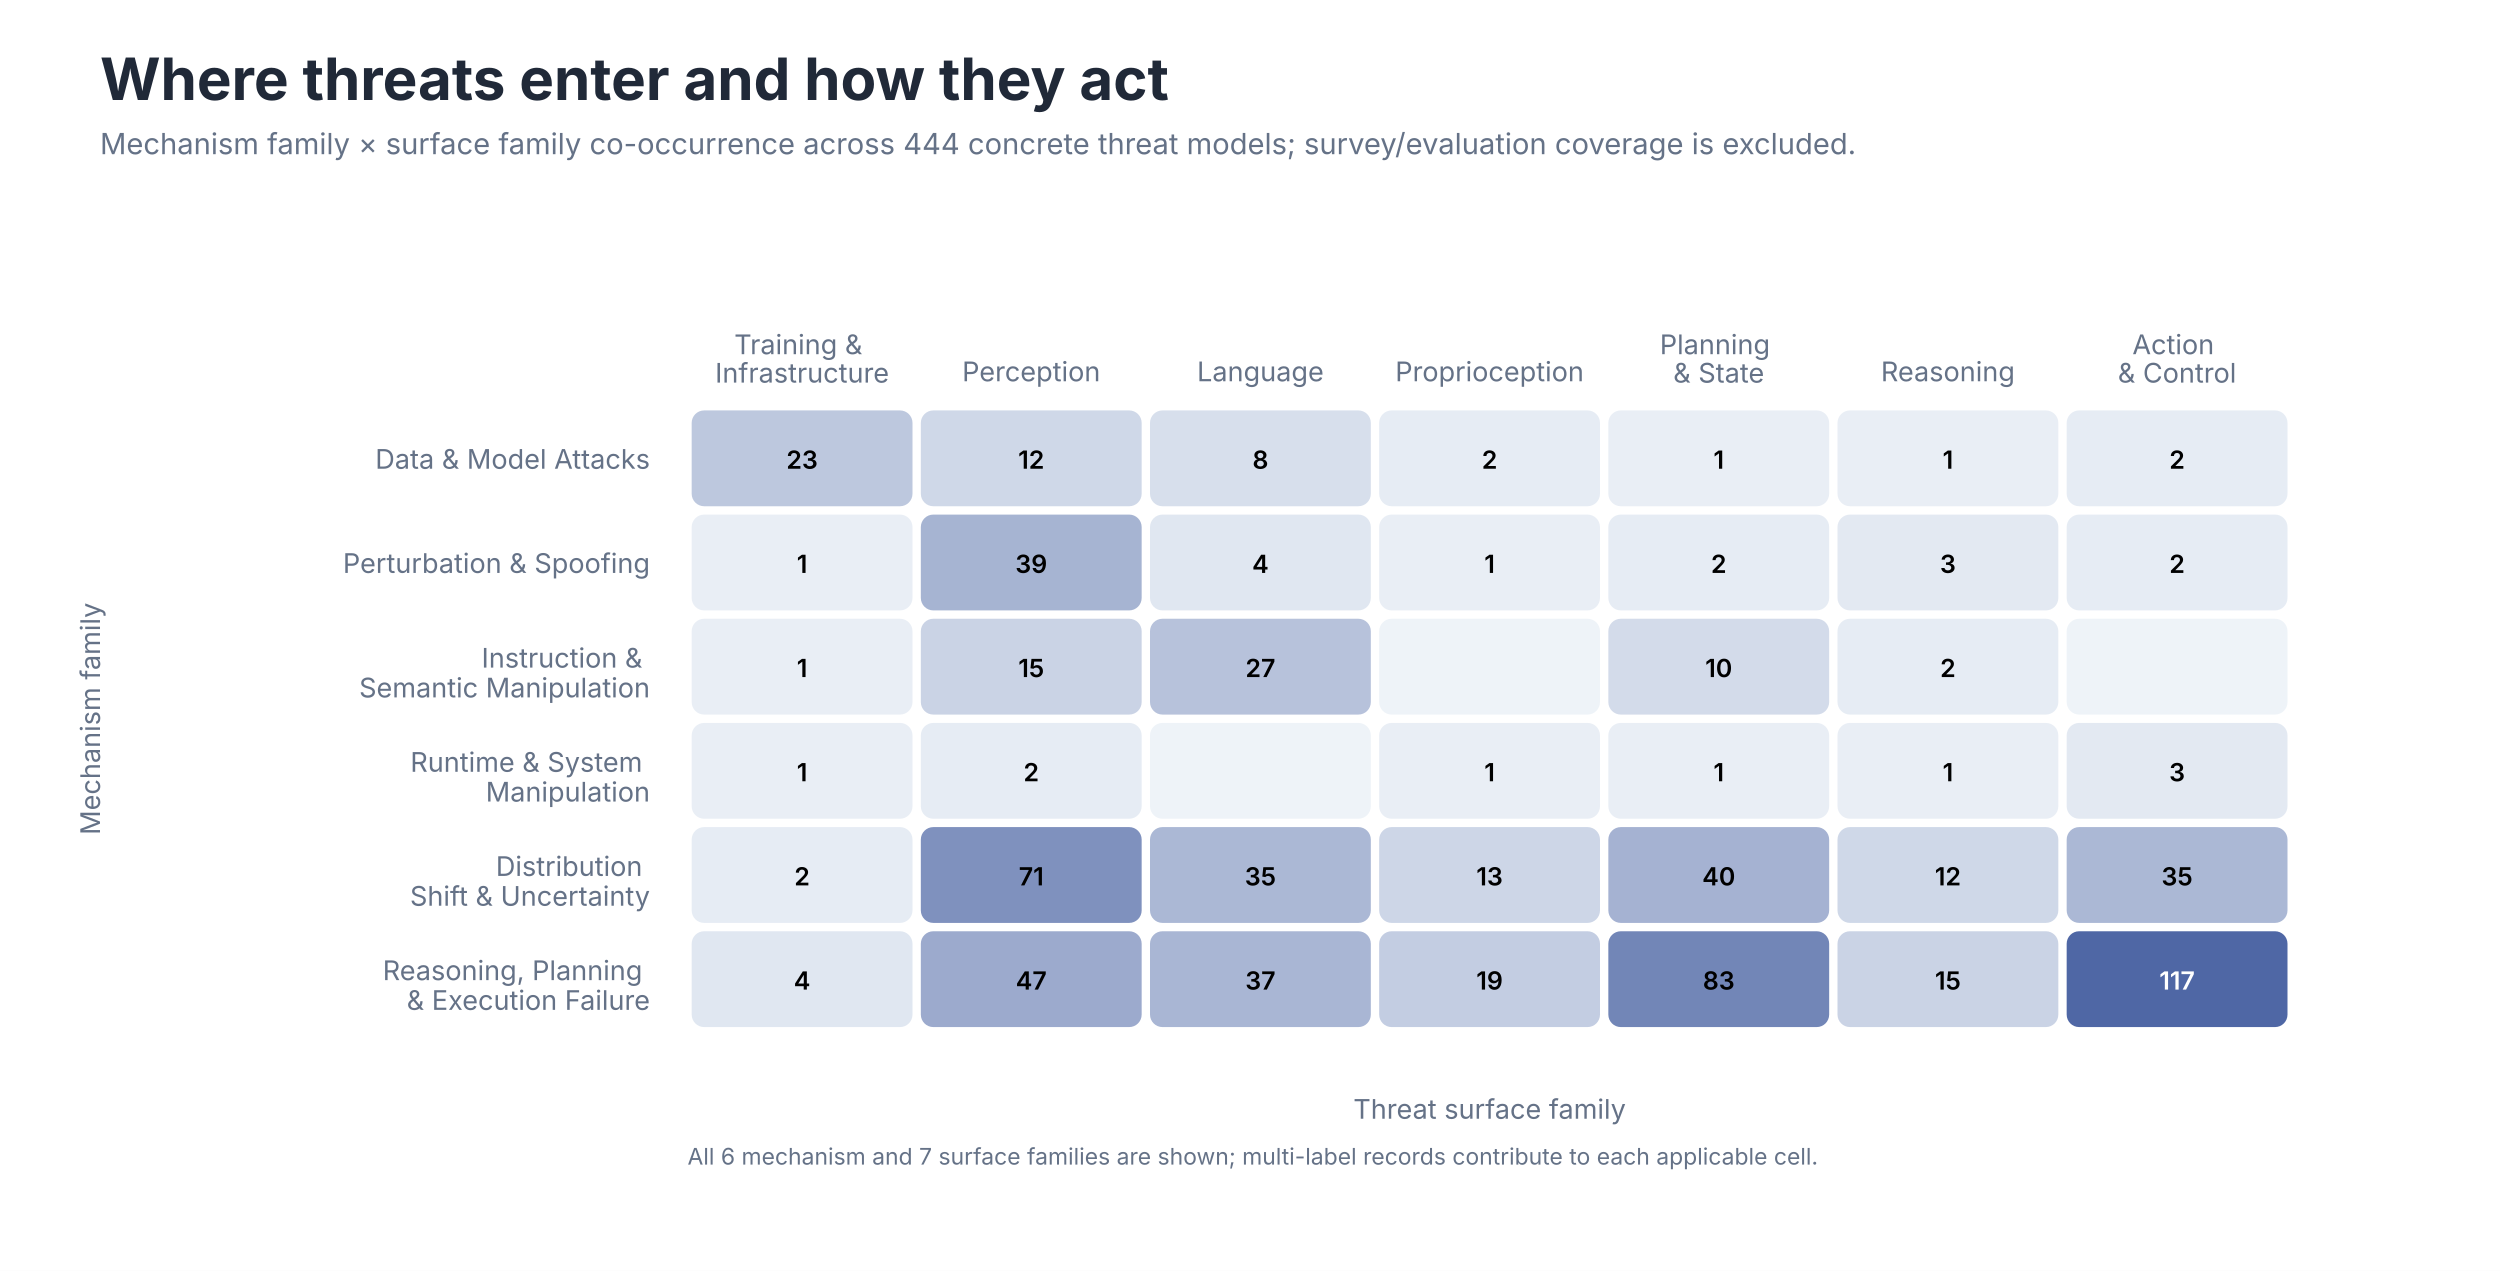
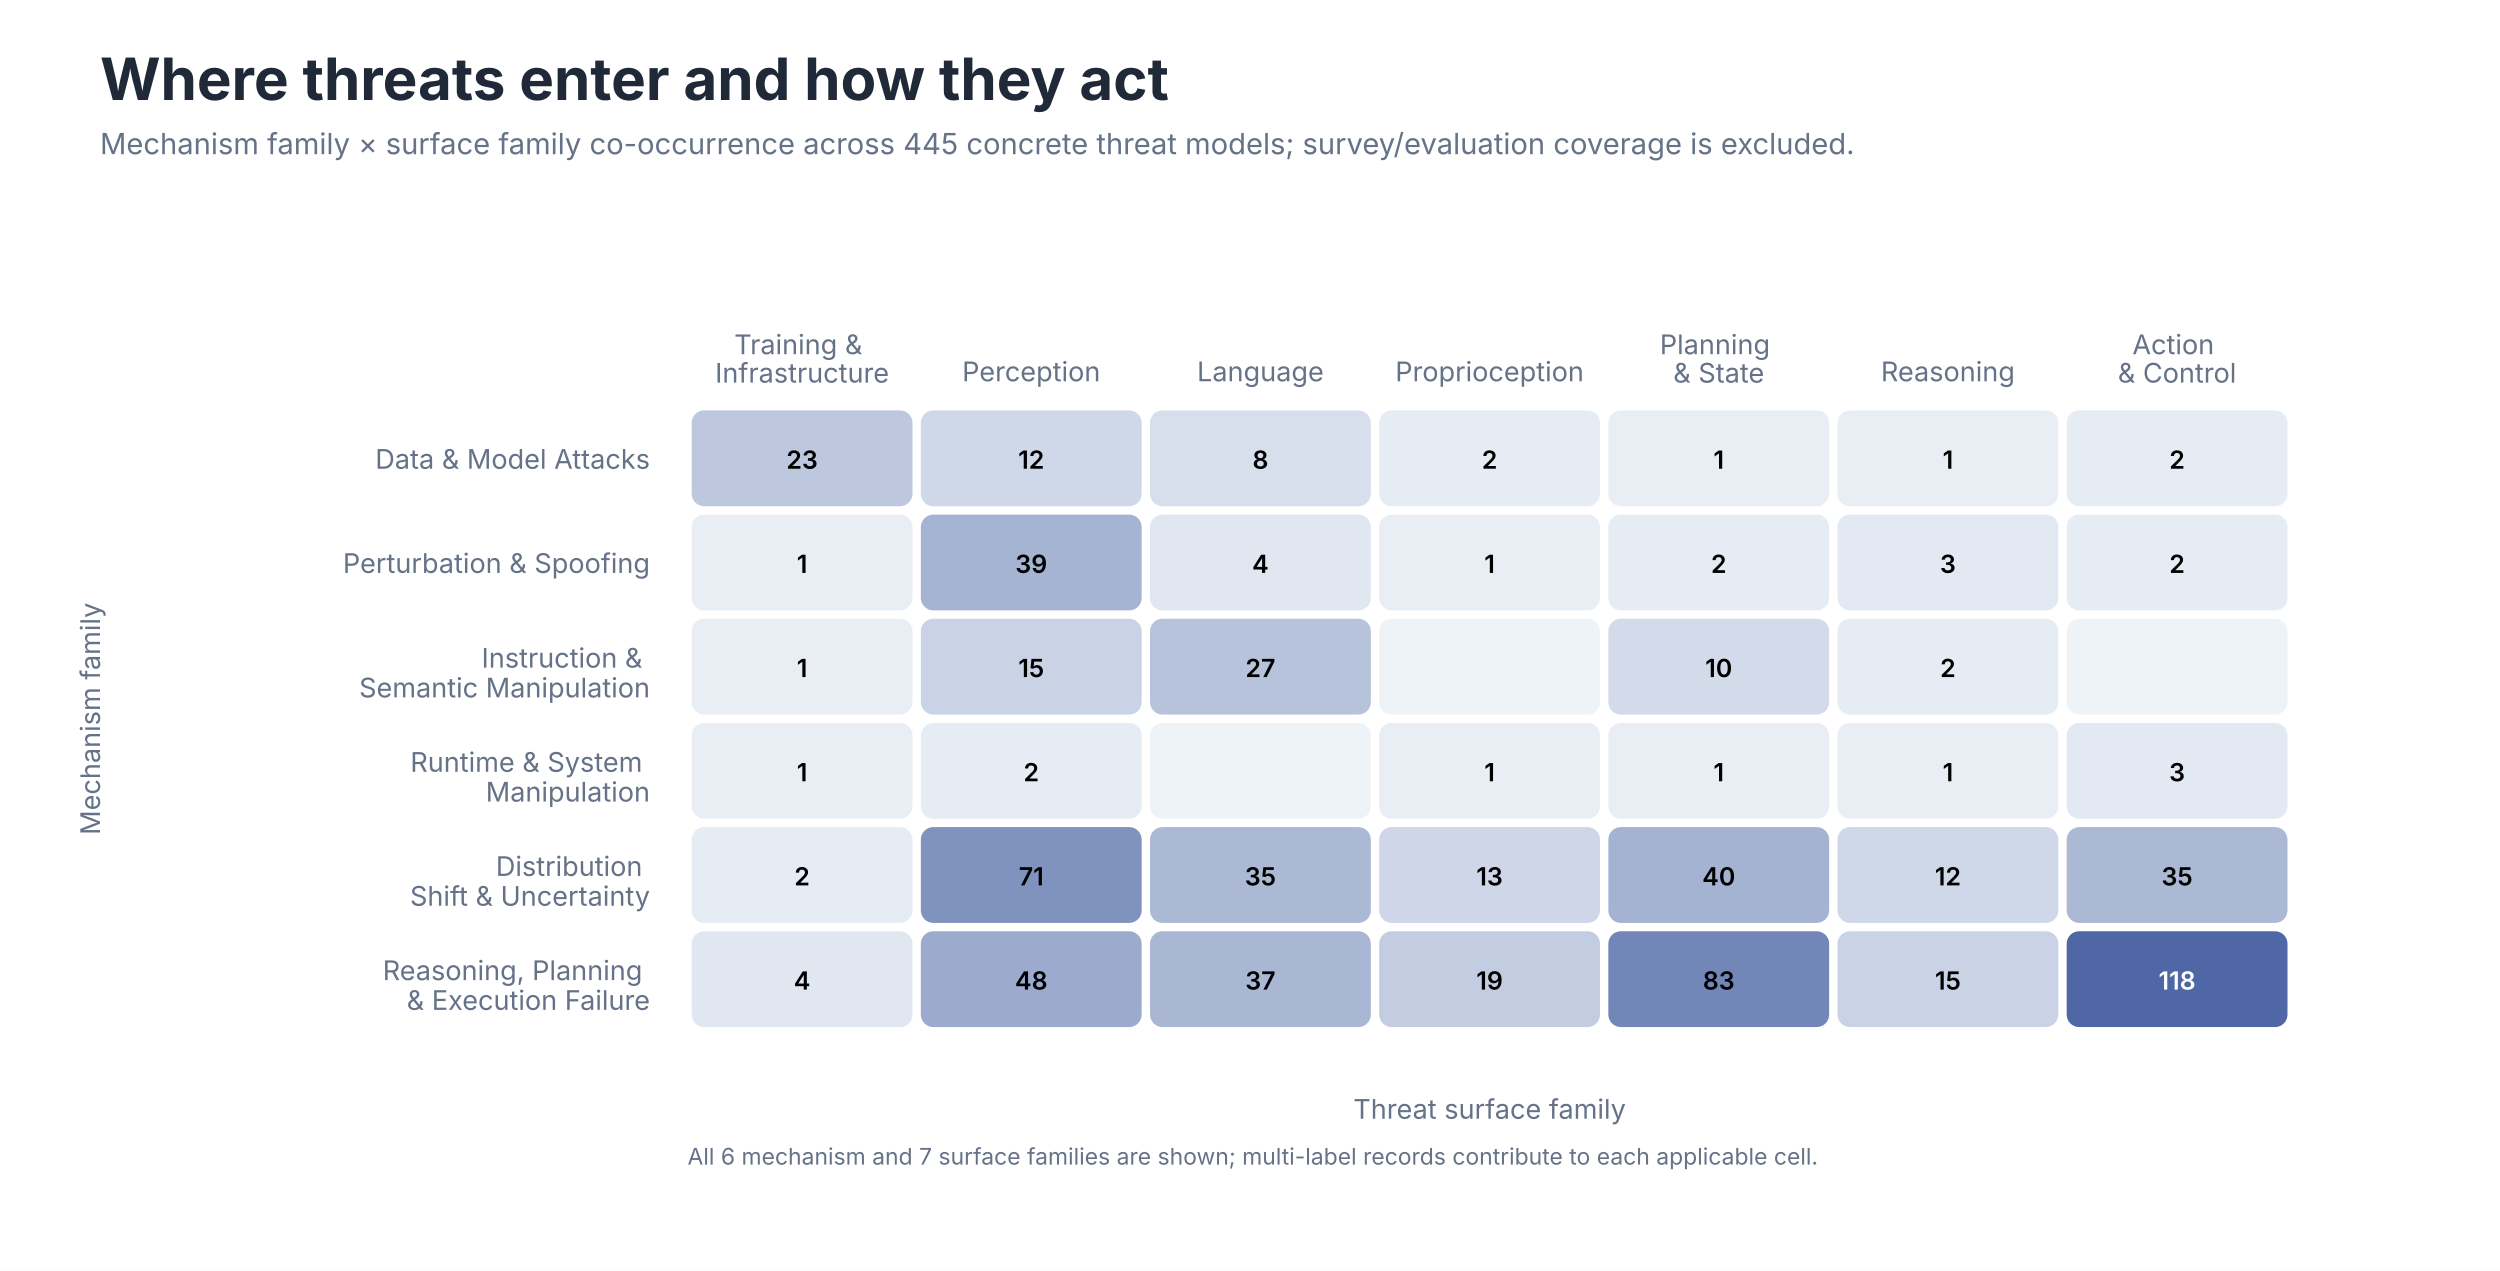
<svg xmlns="http://www.w3.org/2000/svg" role="img" aria-labelledby="title desc" viewBox="0 0 1200 610">
  <style>
text { font-family: -apple-system, BlinkMacSystemFont, 'Segoe UI', sans-serif; }
.title { font-size: 28px; font-weight: 650; fill: #202938; }
.subtitle { font-size: 14px; fill: #657287; }
.axis { font-size: 13px; fill: #657287; }
.label { font-size: 13px; fill: #202938; }
.small { font-size: 11px; fill: #657287; }
</style>
  <rect width="1200" height="610" fill="#FFFFFF" />
  <text class="title" x="48" y="48">Where threats enter and how they act</text>
-   <text class="subtitle" x="48" y="74">Mechanism family × surface family co-occurrence across 444 concrete threat models; survey/evaluation coverage is excluded.</text>
+   <text class="subtitle" x="48" y="74">Mechanism family × surface family co-occurrence across 445 concrete threat models; survey/evaluation coverage is excluded.</text>
  <text class="axis" text-anchor="middle" x="385.0" y="170.0">
    <tspan x="385.0" dy="0em">Training &amp;</tspan>
    <tspan x="385.0" dy="1.05em">Infrastructure</tspan>
  </text>
  <text class="axis" text-anchor="middle" x="495.0" y="183.0">
    <tspan x="495.0" dy="0em">Perception</tspan>
  </text>
  <text class="axis" text-anchor="middle" x="605.0" y="183.0">
    <tspan x="605.0" dy="0em">Language</tspan>
  </text>
  <text class="axis" text-anchor="middle" x="715.0" y="183.0">
    <tspan x="715.0" dy="0em">Proprioception</tspan>
  </text>
  <text class="axis" text-anchor="middle" x="825.0" y="170.0">
    <tspan x="825.0" dy="0em">Planning</tspan>
    <tspan x="825.0" dy="1.05em">&amp; State</tspan>
  </text>
  <text class="axis" text-anchor="middle" x="935.0" y="183.0">
    <tspan x="935.0" dy="0em">Reasoning</tspan>
  </text>
  <text class="axis" text-anchor="middle" x="1045.0" y="170.0">
    <tspan x="1045.0" dy="0em">Action</tspan>
    <tspan x="1045.0" dy="1.05em">&amp; Control</tspan>
  </text>
  <text class="axis" text-anchor="end" x="312.0" y="225.0">Data &amp; Model Attacks</text>
  <text class="axis" text-anchor="end" x="312.0" y="275.0">Perturbation &amp; Spoofing</text>
  <text class="axis" text-anchor="end" x="312.0" y="325.0">
    <tspan x="312.0" dy="-0.35em">Instruction &amp;</tspan>
    <tspan x="312.0" dy="1.1em">Semantic Manipulation</tspan>
  </text>
  <text class="axis" text-anchor="end" x="312.0" y="375.0">
    <tspan x="312.0" dy="-0.35em">Runtime &amp; System</tspan>
    <tspan x="312.0" dy="1.1em">Manipulation</tspan>
  </text>
  <text class="axis" text-anchor="end" x="312.0" y="425.0">
    <tspan x="312.0" dy="-0.35em">Distribution</tspan>
    <tspan x="312.0" dy="1.1em">Shift &amp; Uncertainty</tspan>
  </text>
  <text class="axis" text-anchor="end" x="312.0" y="475.0">
    <tspan x="312.0" dy="-0.35em">Reasoning, Planning</tspan>
    <tspan x="312.0" dy="1.1em">&amp; Execution Failure</tspan>
  </text>
  <rect x="332" y="197" width="106" height="46" rx="6" fill="#BDC8DE" />
  <text x="385.0" y="225.0" text-anchor="middle" font-size="12" font-weight="600" fill="#000000">23</text>
  <rect x="442" y="197" width="106" height="46" rx="6" fill="#CFD8E8" />
  <text x="495.0" y="225.0" text-anchor="middle" font-size="12" font-weight="600" fill="#000000">12</text>
  <rect x="552" y="197" width="106" height="46" rx="6" fill="#D7DFEC" />
  <text x="605.0" y="225.0" text-anchor="middle" font-size="12" font-weight="600" fill="#000000">8</text>
  <rect x="662" y="197" width="106" height="46" rx="6" fill="#E6ECF4" />
  <text x="715.0" y="225.0" text-anchor="middle" font-size="12" font-weight="600" fill="#000000">2</text>
  <rect x="772" y="197" width="106" height="46" rx="6" fill="#E9EEF5" />
  <text x="825.0" y="225.0" text-anchor="middle" font-size="12" font-weight="600" fill="#000000">1</text>
  <rect x="882" y="197" width="106" height="46" rx="6" fill="#E9EEF5" />
  <text x="935.0" y="225.0" text-anchor="middle" font-size="12" font-weight="600" fill="#000000">1</text>
  <rect x="992" y="197" width="106" height="46" rx="6" fill="#E6ECF4" />
  <text x="1045.0" y="225.0" text-anchor="middle" font-size="12" font-weight="600" fill="#000000">2</text>
  <rect x="332" y="247" width="106" height="46" rx="6" fill="#E9EEF5" />
  <text x="385.0" y="275.0" text-anchor="middle" font-size="12" font-weight="600" fill="#000000">1</text>
-   <rect x="442" y="247" width="106" height="46" rx="6" fill="#A6B4D2" />
+   <rect x="442" y="247" width="106" height="46" rx="6" fill="#A6B4D3" />
  <text x="495.0" y="275.0" text-anchor="middle" font-size="12" font-weight="600" fill="#000000">39</text>
  <rect x="552" y="247" width="106" height="46" rx="6" fill="#E0E7F1" />
  <text x="605.0" y="275.0" text-anchor="middle" font-size="12" font-weight="600" fill="#000000">4</text>
  <rect x="662" y="247" width="106" height="46" rx="6" fill="#E9EEF5" />
  <text x="715.0" y="275.0" text-anchor="middle" font-size="12" font-weight="600" fill="#000000">1</text>
  <rect x="772" y="247" width="106" height="46" rx="6" fill="#E6ECF4" />
  <text x="825.0" y="275.0" text-anchor="middle" font-size="12" font-weight="600" fill="#000000">2</text>
  <rect x="882" y="247" width="106" height="46" rx="6" fill="#E3E9F2" />
  <text x="935.0" y="275.0" text-anchor="middle" font-size="12" font-weight="600" fill="#000000">3</text>
  <rect x="992" y="247" width="106" height="46" rx="6" fill="#E6ECF4" />
  <text x="1045.0" y="275.0" text-anchor="middle" font-size="12" font-weight="600" fill="#000000">2</text>
  <rect x="332" y="297" width="106" height="46" rx="6" fill="#E9EEF5" />
  <text x="385.0" y="325.0" text-anchor="middle" font-size="12" font-weight="600" fill="#000000">1</text>
  <rect x="442" y="297" width="106" height="46" rx="6" fill="#CAD3E5" />
  <text x="495.0" y="325.0" text-anchor="middle" font-size="12" font-weight="600" fill="#000000">15</text>
-   <rect x="552" y="297" width="106" height="46" rx="6" fill="#B7C2DB" />
+   <rect x="552" y="297" width="106" height="46" rx="6" fill="#B7C3DB" />
  <text x="605.0" y="325.0" text-anchor="middle" font-size="12" font-weight="600" fill="#000000">27</text>
  <rect x="662" y="297" width="106" height="46" rx="6" fill="#EEF3F8" />
  <text x="715.0" y="325.0" text-anchor="middle" font-size="12" font-weight="600" fill="#000000" />
  <rect x="772" y="297" width="106" height="46" rx="6" fill="#D3DBEA" />
  <text x="825.0" y="325.0" text-anchor="middle" font-size="12" font-weight="600" fill="#000000">10</text>
  <rect x="882" y="297" width="106" height="46" rx="6" fill="#E6ECF4" />
  <text x="935.0" y="325.0" text-anchor="middle" font-size="12" font-weight="600" fill="#000000">2</text>
  <rect x="992" y="297" width="106" height="46" rx="6" fill="#EEF3F8" />
  <text x="1045.0" y="325.0" text-anchor="middle" font-size="12" font-weight="600" fill="#000000" />
  <rect x="332" y="347" width="106" height="46" rx="6" fill="#E9EEF5" />
  <text x="385.0" y="375.0" text-anchor="middle" font-size="12" font-weight="600" fill="#000000">1</text>
  <rect x="442" y="347" width="106" height="46" rx="6" fill="#E6ECF4" />
  <text x="495.0" y="375.0" text-anchor="middle" font-size="12" font-weight="600" fill="#000000">2</text>
  <rect x="552" y="347" width="106" height="46" rx="6" fill="#EEF3F8" />
  <text x="605.0" y="375.0" text-anchor="middle" font-size="12" font-weight="600" fill="#000000" />
  <rect x="662" y="347" width="106" height="46" rx="6" fill="#E9EEF5" />
  <text x="715.0" y="375.0" text-anchor="middle" font-size="12" font-weight="600" fill="#000000">1</text>
  <rect x="772" y="347" width="106" height="46" rx="6" fill="#E9EEF5" />
  <text x="825.0" y="375.0" text-anchor="middle" font-size="12" font-weight="600" fill="#000000">1</text>
  <rect x="882" y="347" width="106" height="46" rx="6" fill="#E9EEF5" />
  <text x="935.0" y="375.0" text-anchor="middle" font-size="12" font-weight="600" fill="#000000">1</text>
  <rect x="992" y="347" width="106" height="46" rx="6" fill="#E3E9F2" />
  <text x="1045.0" y="375.0" text-anchor="middle" font-size="12" font-weight="600" fill="#000000">3</text>
  <rect x="332" y="397" width="106" height="46" rx="6" fill="#E6ECF4" />
  <text x="385.0" y="425.0" text-anchor="middle" font-size="12" font-weight="600" fill="#000000">2</text>
-   <rect x="442" y="397" width="106" height="46" rx="6" fill="#7F91BE" />
+   <rect x="442" y="397" width="106" height="46" rx="6" fill="#8092BE" />
  <text x="495.0" y="425.0" text-anchor="middle" font-size="12" font-weight="600" fill="#000000">71</text>
-   <rect x="552" y="397" width="106" height="46" rx="6" fill="#ABB8D5" />
+   <rect x="552" y="397" width="106" height="46" rx="6" fill="#ACB9D5" />
  <text x="605.0" y="425.0" text-anchor="middle" font-size="12" font-weight="600" fill="#000000">35</text>
-   <rect x="662" y="397" width="106" height="46" rx="6" fill="#CDD6E7" />
+   <rect x="662" y="397" width="106" height="46" rx="6" fill="#CED6E7" />
  <text x="715.0" y="425.0" text-anchor="middle" font-size="12" font-weight="600" fill="#000000">13</text>
-   <rect x="772" y="397" width="106" height="46" rx="6" fill="#A5B2D2" />
+   <rect x="772" y="397" width="106" height="46" rx="6" fill="#A5B3D2" />
  <text x="825.0" y="425.0" text-anchor="middle" font-size="12" font-weight="600" fill="#000000">40</text>
  <rect x="882" y="397" width="106" height="46" rx="6" fill="#CFD8E8" />
  <text x="935.0" y="425.0" text-anchor="middle" font-size="12" font-weight="600" fill="#000000">12</text>
-   <rect x="992" y="397" width="106" height="46" rx="6" fill="#ABB8D5" />
+   <rect x="992" y="397" width="106" height="46" rx="6" fill="#ACB9D5" />
  <text x="1045.0" y="425.0" text-anchor="middle" font-size="12" font-weight="600" fill="#000000">35</text>
  <rect x="332" y="447" width="106" height="46" rx="6" fill="#E0E7F1" />
  <text x="385.0" y="475.0" text-anchor="middle" font-size="12" font-weight="600" fill="#000000">4</text>
-   <rect x="442" y="447" width="106" height="46" rx="6" fill="#9CAACD" />
-   <text x="495.0" y="475.0" text-anchor="middle" font-size="12" font-weight="600" fill="#000000">47</text>
+   <rect x="442" y="447" width="106" height="46" rx="6" fill="#9BAACD" />
+   <text x="495.0" y="475.0" text-anchor="middle" font-size="12" font-weight="600" fill="#000000">48</text>
  <rect x="552" y="447" width="106" height="46" rx="6" fill="#A9B6D4" />
  <text x="605.0" y="475.0" text-anchor="middle" font-size="12" font-weight="600" fill="#000000">37</text>
  <rect x="662" y="447" width="106" height="46" rx="6" fill="#C3CDE2" />
  <text x="715.0" y="475.0" text-anchor="middle" font-size="12" font-weight="600" fill="#000000">19</text>
-   <rect x="772" y="447" width="106" height="46" rx="6" fill="#7286B7" />
+   <rect x="772" y="447" width="106" height="46" rx="6" fill="#7386B8" />
  <text x="825.0" y="475.0" text-anchor="middle" font-size="12" font-weight="600" fill="#000000">83</text>
  <rect x="882" y="447" width="106" height="46" rx="6" fill="#CAD3E5" />
  <text x="935.0" y="475.0" text-anchor="middle" font-size="12" font-weight="600" fill="#000000">15</text>
  <rect x="992" y="447" width="106" height="46" rx="6" fill="#4F67A5" />
-   <text x="1045.0" y="475.0" text-anchor="middle" font-size="12" font-weight="600" fill="#FFFFFF">117</text>
+   <text x="1045.0" y="475.0" text-anchor="middle" font-size="12" font-weight="600" fill="#FFFFFF">118</text>
  <text class="axis" x="715.0" y="537" text-anchor="middle">Threat surface family</text>
  <text class="axis" transform="translate(48 345.0) rotate(-90)" text-anchor="middle">Mechanism family</text>
  <text class="small" x="330" y="559">All 6 mechanism and 7 surface families are shown; multi-label records contribute to each applicable cell.</text>
</svg>
